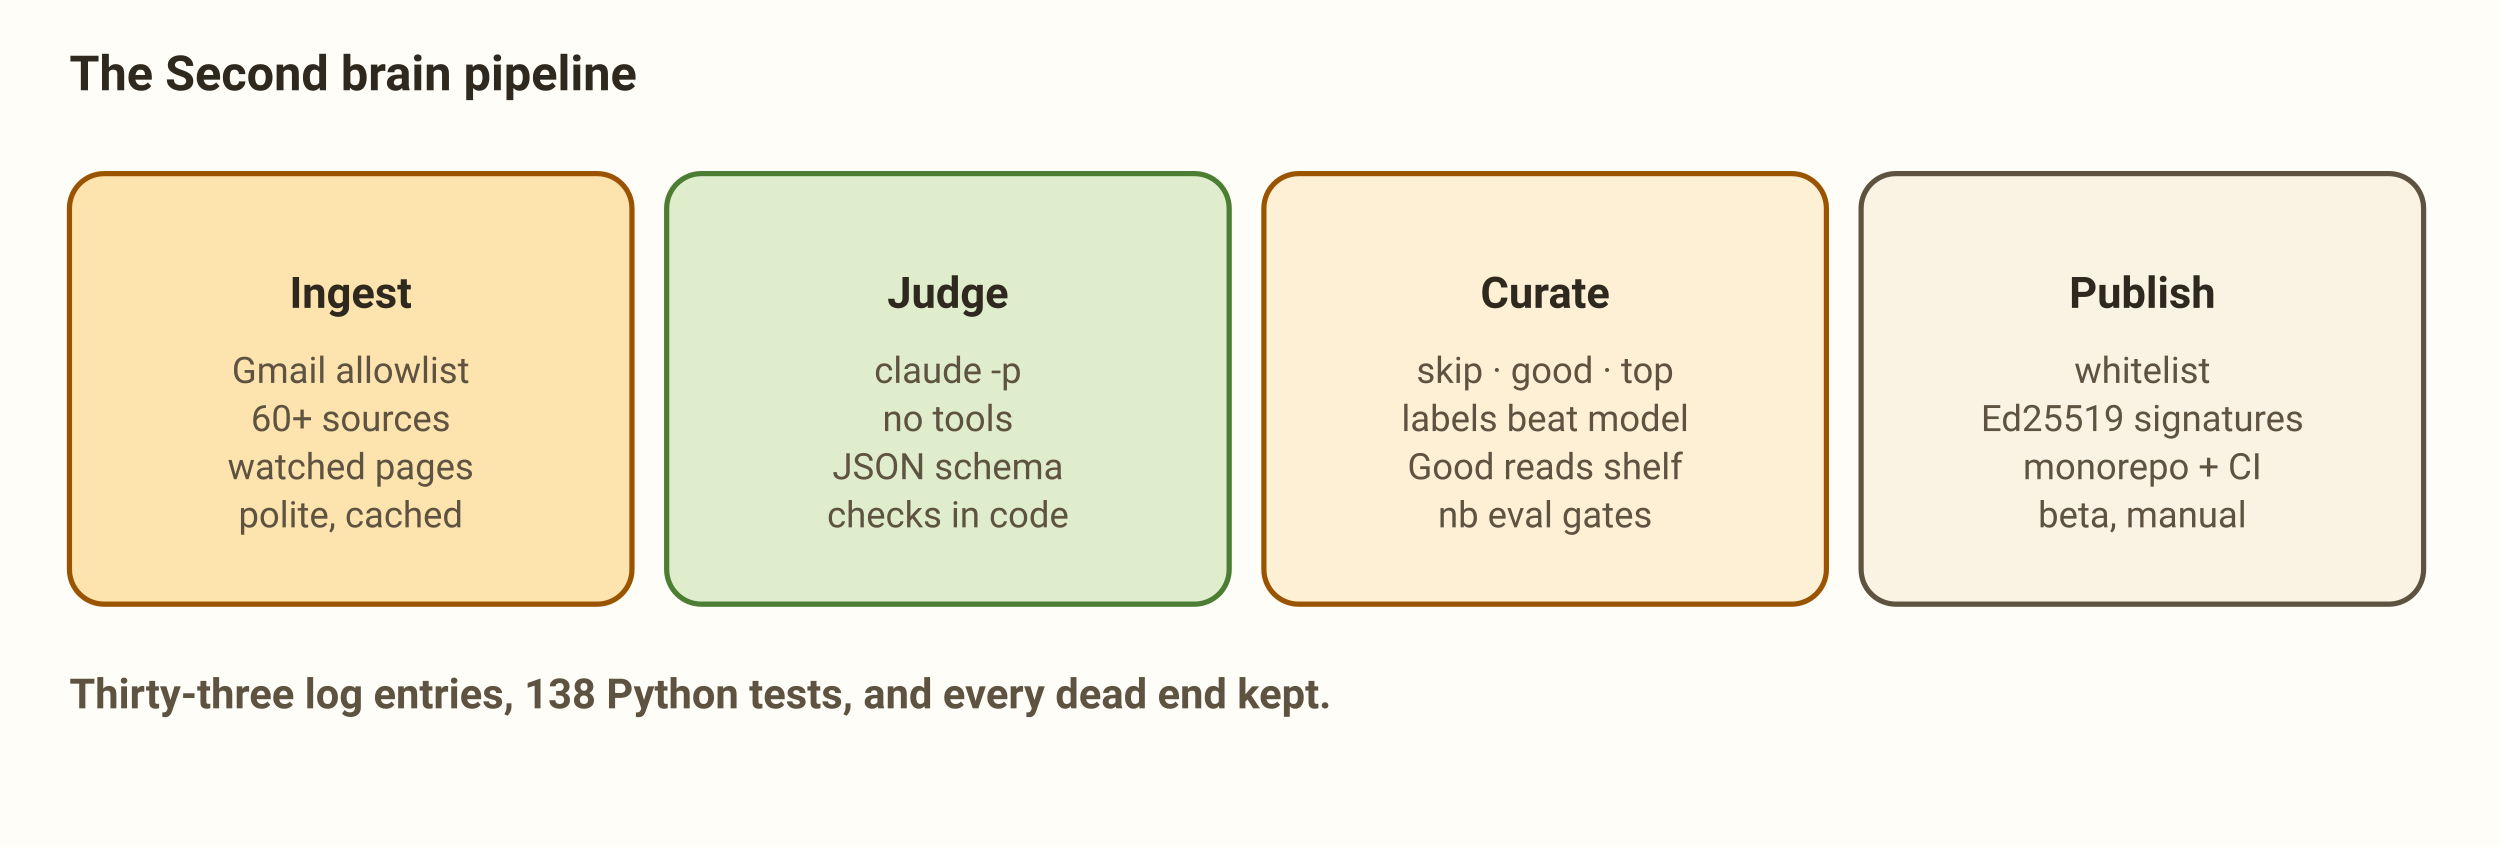
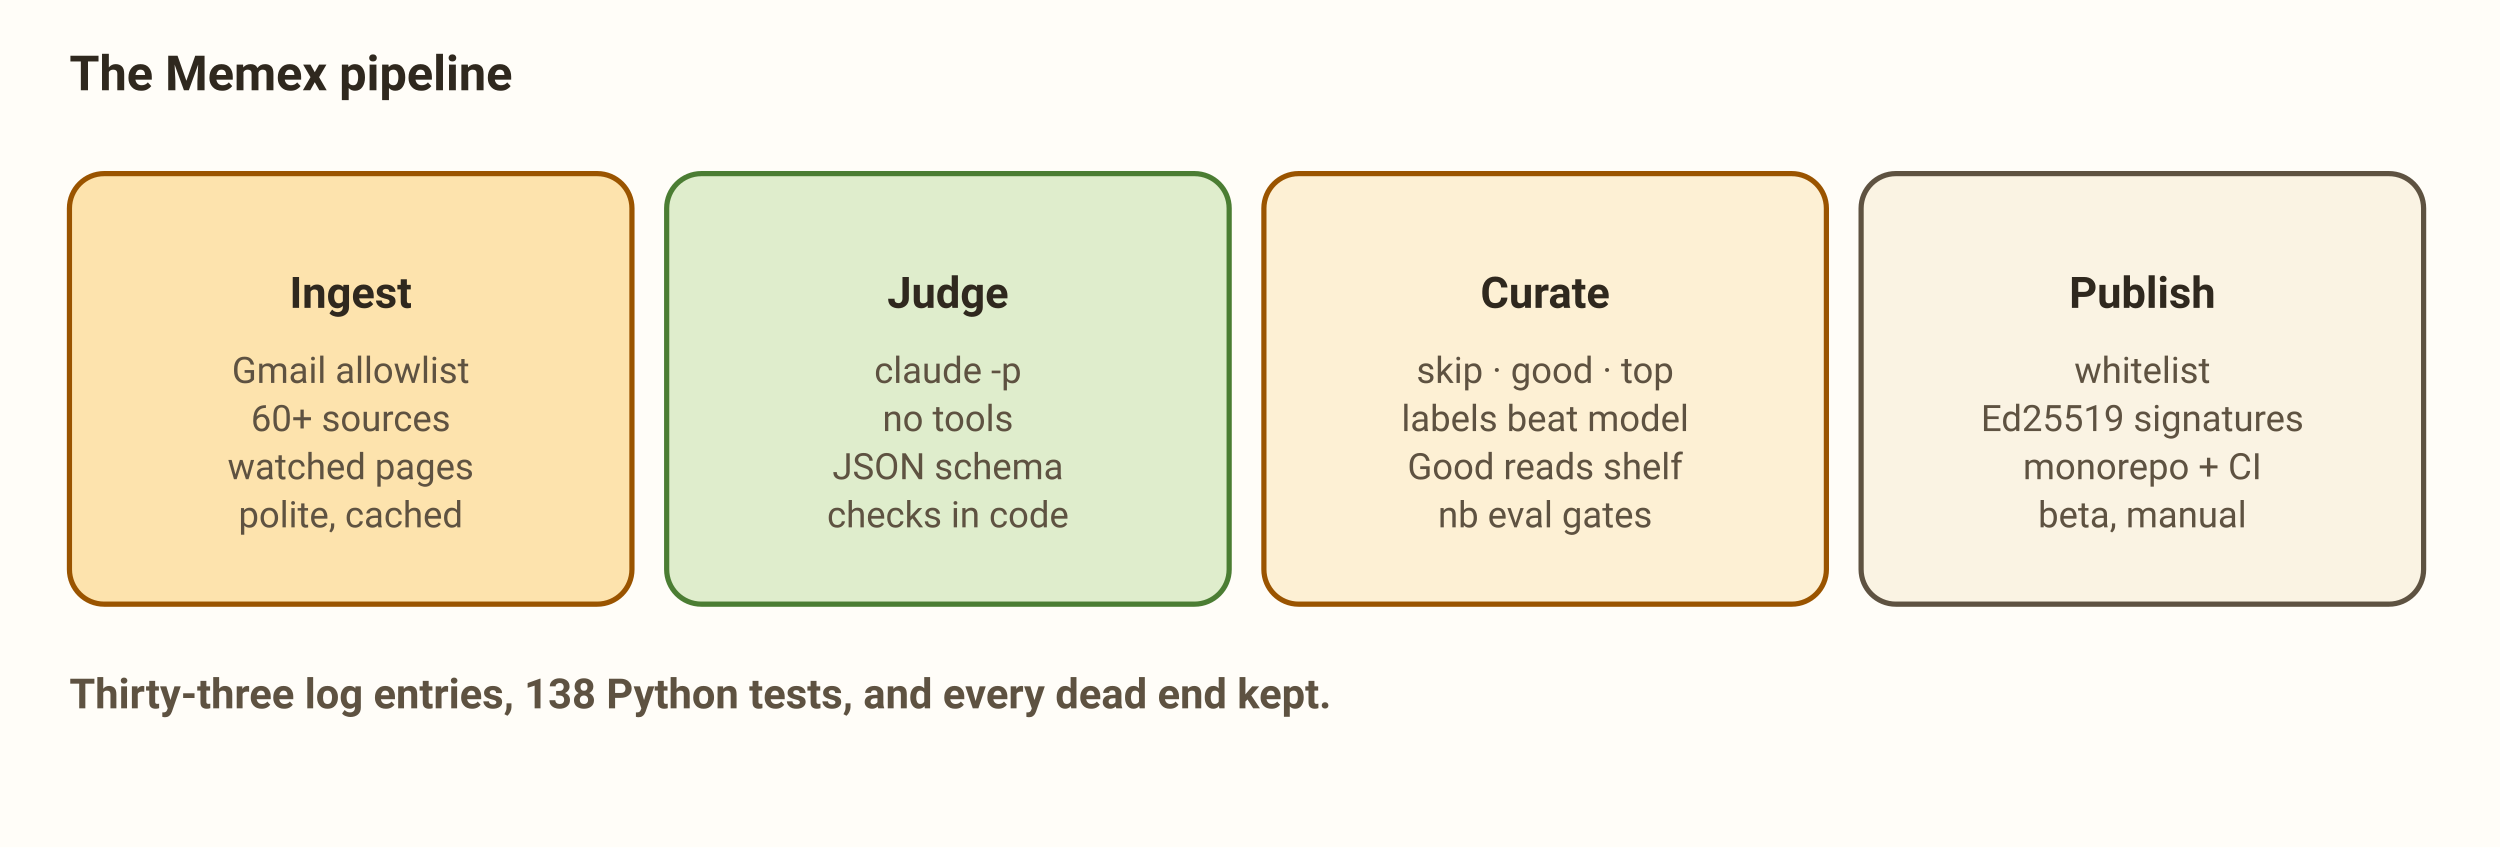
<svg xmlns="http://www.w3.org/2000/svg" viewBox="0 0 720 244" width="720" height="244" font-family="system-ui, -apple-system, 'Segoe UI', Roboto, Helvetica, Arial, sans-serif" role="img">
  <defs />
  <rect width="720" height="244" fill="#fffdf8" />
-   <text x="20" y="26" font-size="14" font-weight="700" fill="#2f281e" text-anchor="start">The Second brain pipeline</text>
+   <text x="20" y="26" font-size="14" font-weight="700" fill="#2f281e" text-anchor="start">The Memex pipeline</text>
  <rect x="20" y="50" width="162" height="124" rx="10" fill="#fde3ad" stroke="#9a5400" stroke-width="1.5" />
  <text x="101" y="88.66" font-size="12.5" font-weight="700" fill="#2f281e" text-anchor="middle">Ingest</text>
  <text x="101" y="110.29" font-size="10.5" font-weight="400" fill="#5e5241" text-anchor="middle">Gmail allowlist</text>
  <text x="101" y="124.15" font-size="10.5" font-weight="400" fill="#5e5241" text-anchor="middle">60+ sources</text>
  <text x="101" y="138.01" font-size="10.5" font-weight="400" fill="#5e5241" text-anchor="middle">watched pages</text>
  <text x="101" y="151.87" font-size="10.5" font-weight="400" fill="#5e5241" text-anchor="middle">polite, cached</text>
  <rect x="192" y="50" width="162" height="124" rx="10" fill="#dfedcc" stroke="#4b7d33" stroke-width="1.5" />
  <text x="273" y="88.66" font-size="12.5" font-weight="700" fill="#2f281e" text-anchor="middle">Judge</text>
  <text x="273" y="110.29" font-size="10.5" font-weight="400" fill="#5e5241" text-anchor="middle">claude -p</text>
  <text x="273" y="124.15" font-size="10.5" font-weight="400" fill="#5e5241" text-anchor="middle">no tools</text>
  <text x="273" y="138.01" font-size="10.5" font-weight="400" fill="#5e5241" text-anchor="middle">JSON schema</text>
  <text x="273" y="151.87" font-size="10.5" font-weight="400" fill="#5e5241" text-anchor="middle">checks in code</text>
  <rect x="364" y="50" width="162" height="124" rx="10" fill="#fdf0d4" stroke="#9a5400" stroke-width="1.5" />
  <text x="445" y="88.66" font-size="12.5" font-weight="700" fill="#2f281e" text-anchor="middle">Curate</text>
  <text x="445" y="110.29" font-size="10.5" font-weight="400" fill="#5e5241" text-anchor="middle">skip · good · top</text>
  <text x="445" y="124.15" font-size="10.5" font-weight="400" fill="#5e5241" text-anchor="middle">labels beat model</text>
  <text x="445" y="138.01" font-size="10.5" font-weight="400" fill="#5e5241" text-anchor="middle">Good reads shelf</text>
  <text x="445" y="151.87" font-size="10.5" font-weight="400" fill="#5e5241" text-anchor="middle">nb eval gates</text>
  <rect x="536" y="50" width="162" height="124" rx="10" fill="#faf3e3" stroke="#5e5241" stroke-width="1.5" />
  <text x="617" y="88.66" font-size="12.5" font-weight="700" fill="#2f281e" text-anchor="middle">Publish</text>
  <text x="617" y="110.29" font-size="10.5" font-weight="400" fill="#5e5241" text-anchor="middle">whitelist</text>
  <text x="617" y="124.15" font-size="10.5" font-weight="400" fill="#5e5241" text-anchor="middle">Ed25519 signatures</text>
  <text x="617" y="138.01" font-size="10.5" font-weight="400" fill="#5e5241" text-anchor="middle">monorepo + CI</text>
  <text x="617" y="151.87" font-size="10.5" font-weight="400" fill="#5e5241" text-anchor="middle">beta, manual</text>
  <text x="20" y="204" font-size="12" font-weight="700" fill="#5e5241" text-anchor="start">Thirty-three log entries, 138 Python tests, and every dead end kept.</text>
</svg>
